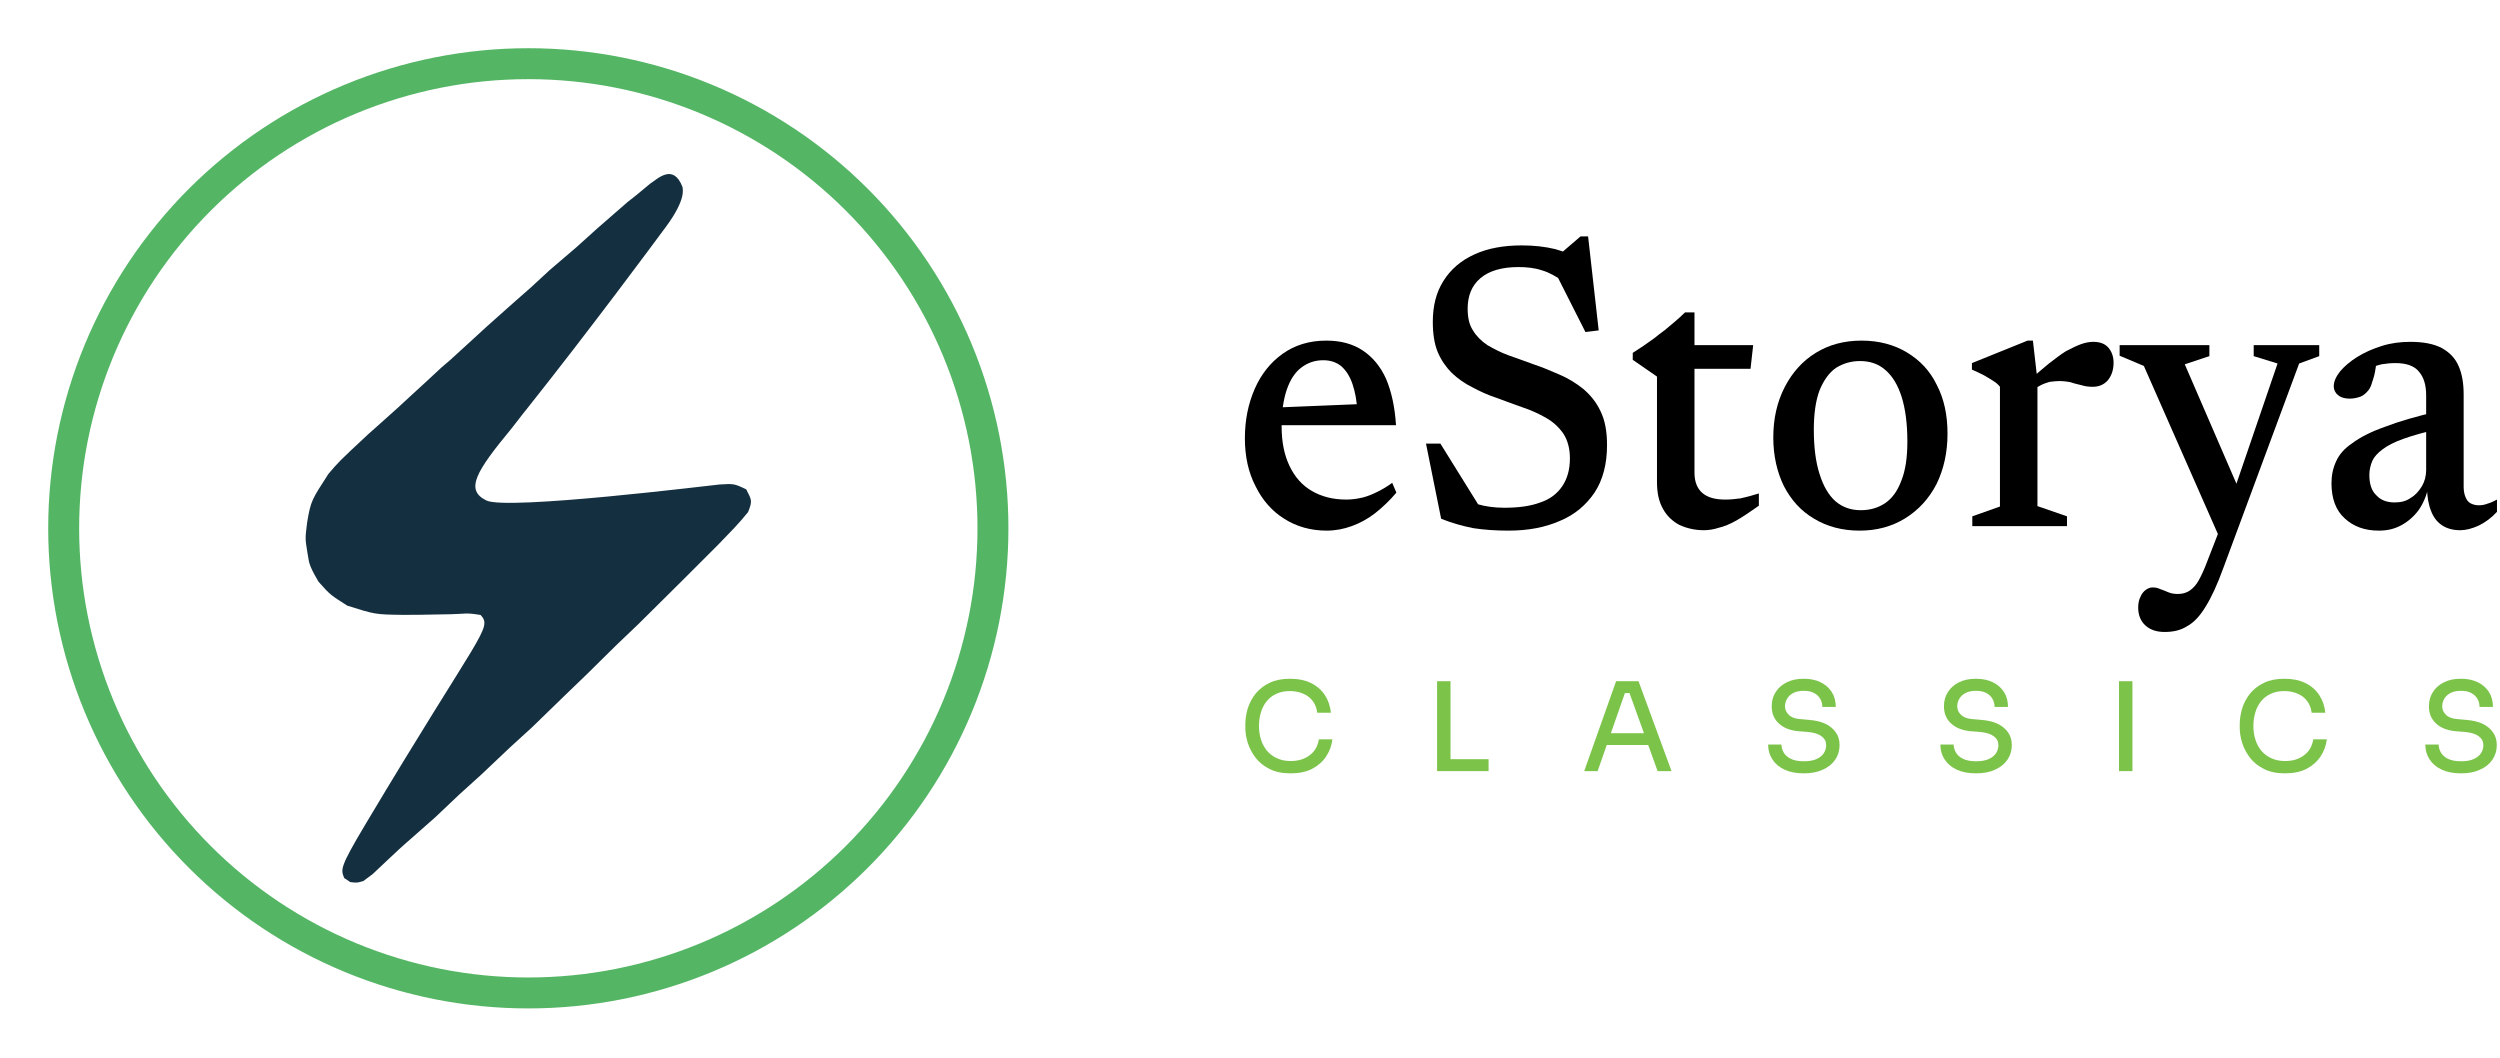
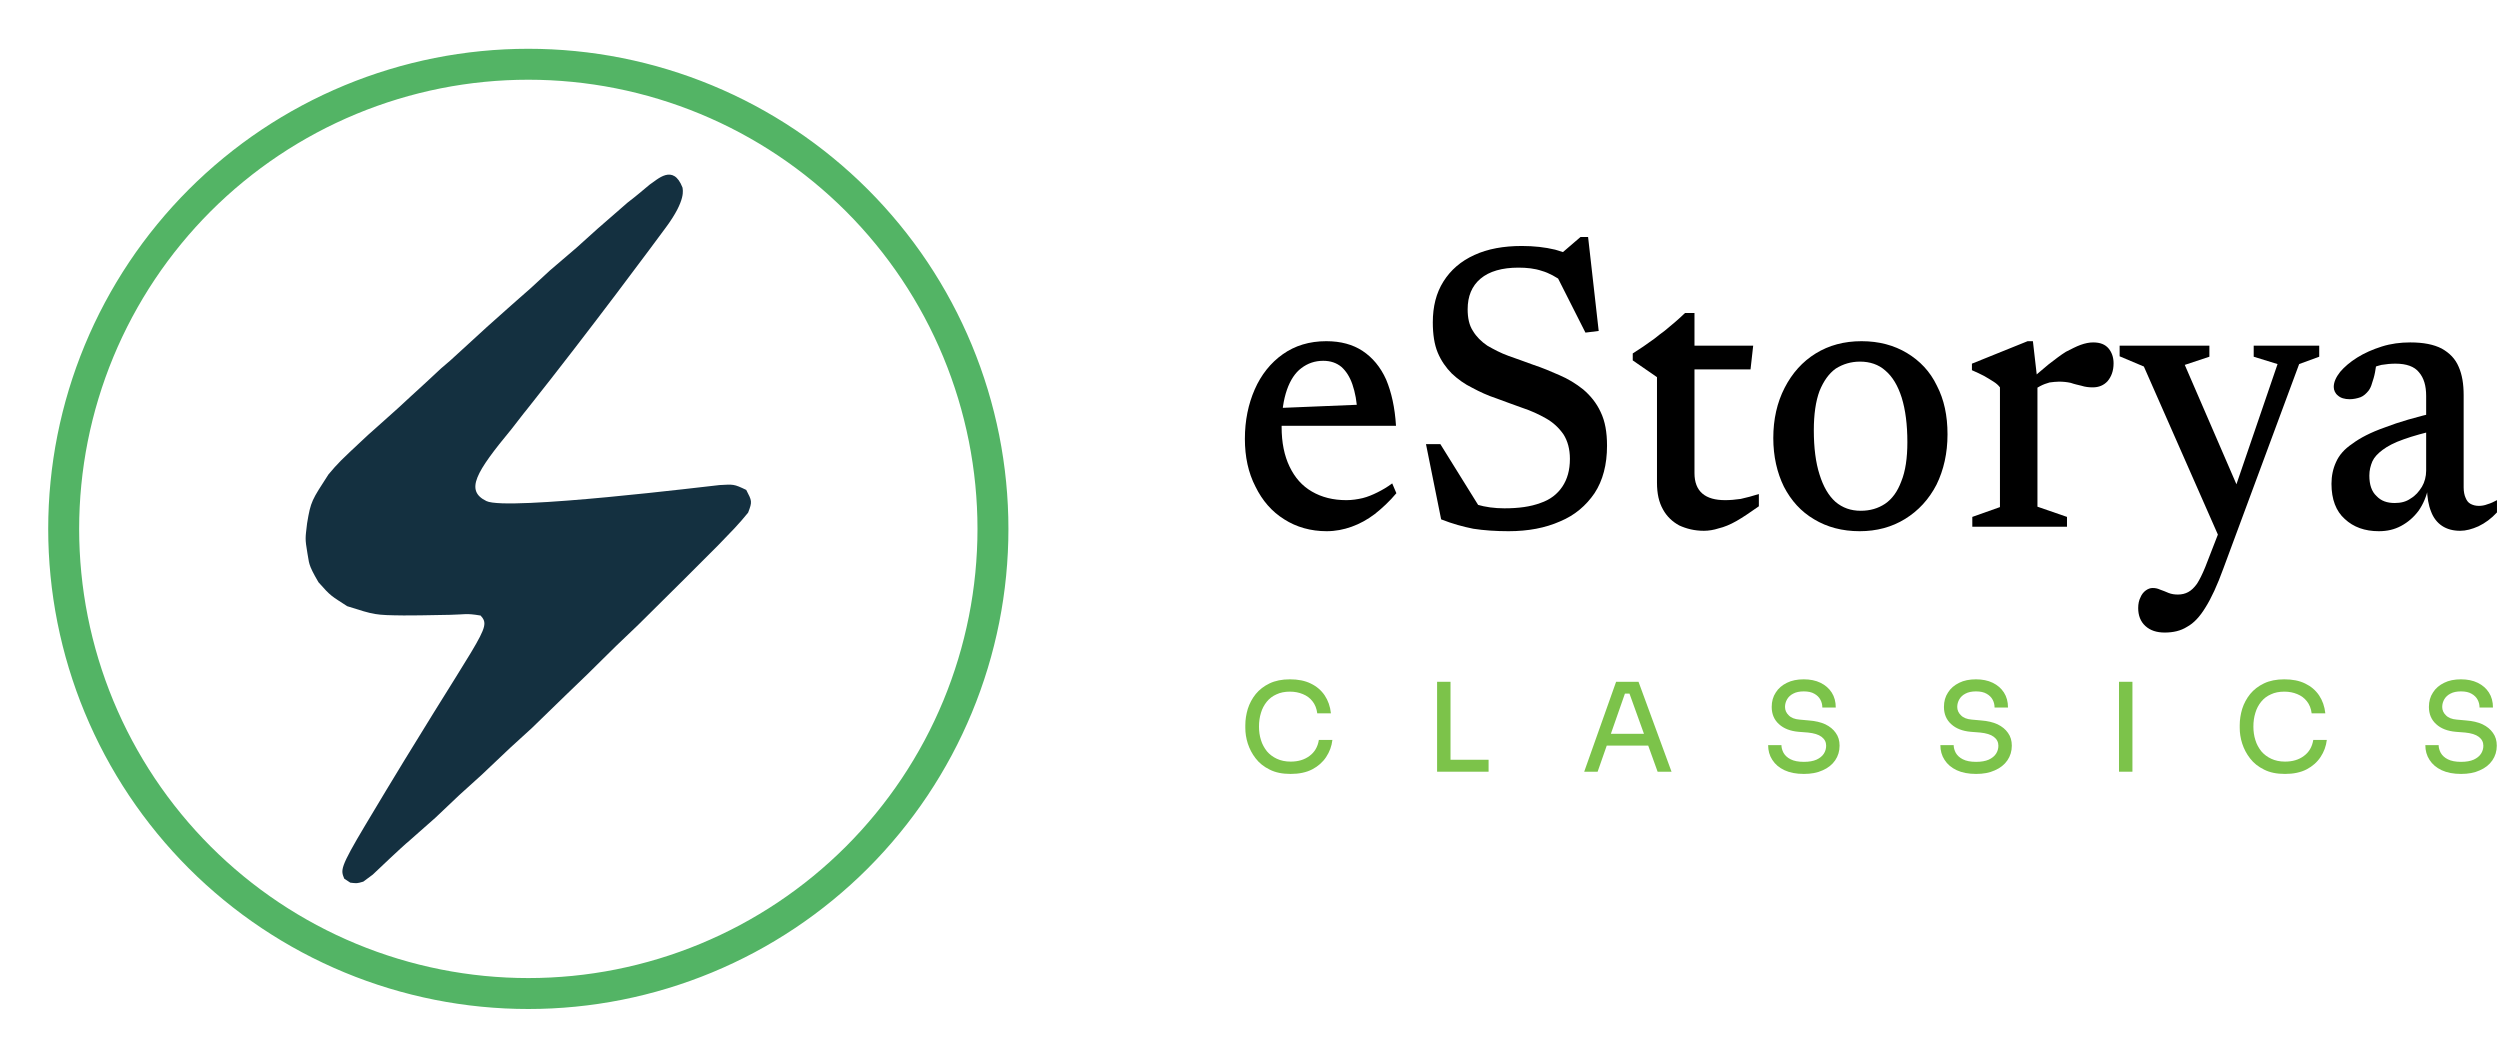
- <svg xmlns="http://www.w3.org/2000/svg" width="100%" height="100%" viewBox="0 0 752 318" version="1.1" xml:space="preserve" style="fill-rule:evenodd;clip-rule:evenodd;">
+ <svg xmlns="http://www.w3.org/2000/svg" width="300" height="127" viewBox="0 0 752 318" version="1.1" xml:space="preserve" style="fill-rule:evenodd;clip-rule:evenodd;">
  <g transform="matrix(1,0,0,1,-76.09512,-1426.824)">
    <g>
      <g transform="matrix(3.176432,0,0,-3.176432,76.19094,1744.563)">
        <path d="M94,50C94,48.559 93.929,47.121 93.788,45.687C93.647,44.253 93.436,42.829 93.155,41.416C92.873,40.003 92.524,38.606 92.105,37.227C91.687,35.848 91.202,34.493 90.651,33.162C90.099,31.831 89.484,30.529 88.805,29.259C88.125,27.988 87.385,26.753 86.585,25.555C85.784,24.357 84.927,23.201 84.012,22.087C83.098,20.973 82.132,19.906 81.113,18.887C80.094,17.868 79.027,16.902 77.913,15.988C76.799,15.073 75.643,14.216 74.445,13.415C73.247,12.615 72.012,11.875 70.741,11.195C69.471,10.516 68.169,9.901 66.838,9.349C65.507,8.798 64.152,8.313 62.773,7.895C61.394,7.476 59.997,7.127 58.584,6.845C57.171,6.564 55.747,6.353 54.313,6.212C52.879,6.071 51.441,6 50,6C48.559,6 47.121,6.071 45.687,6.212C44.253,6.353 42.829,6.564 41.416,6.845C40.003,7.127 38.606,7.476 37.227,7.895C35.848,8.313 34.493,8.798 33.162,9.349C31.831,9.901 30.529,10.516 29.259,11.195C27.988,11.875 26.753,12.615 25.555,13.415C24.357,14.216 23.201,15.073 22.087,15.988C20.973,16.902 19.906,17.868 18.887,18.887C17.868,19.906 16.902,20.973 15.988,22.087C15.073,23.201 14.216,24.357 13.415,25.555C12.615,26.753 11.875,27.988 11.195,29.259C10.516,30.529 9.901,31.831 9.349,33.162C8.798,34.493 8.313,35.848 7.895,37.227C7.476,38.606 7.127,40.003 6.845,41.416C6.564,42.829 6.353,44.253 6.212,45.687C6.071,47.121 6,48.559 6,50C6,51.441 6.071,52.879 6.212,54.313C6.353,55.747 6.564,57.171 6.845,58.584C7.127,59.997 7.476,61.394 7.895,62.773C8.313,64.152 8.798,65.507 9.349,66.838C9.901,68.169 10.516,69.471 11.195,70.741C11.875,72.012 12.615,73.247 13.415,74.445C14.216,75.643 15.073,76.799 15.988,77.913C16.902,79.027 17.868,80.094 18.887,81.113C19.906,82.132 20.973,83.098 22.087,84.012C23.201,84.927 24.357,85.784 25.555,86.585C26.753,87.385 27.988,88.125 29.259,88.805C30.529,89.484 31.831,90.099 33.162,90.651C34.493,91.202 35.848,91.687 37.227,92.105C38.606,92.524 40.003,92.873 41.416,93.155C42.829,93.436 44.253,93.647 45.687,93.788C47.121,93.929 48.559,94 50,94C51.441,94 52.879,93.929 54.313,93.788C55.747,93.647 57.171,93.436 58.584,93.155C59.997,92.873 61.394,92.524 62.773,92.105C64.152,91.687 65.507,91.202 66.838,90.651C68.169,90.099 69.471,89.484 70.741,88.805C72.012,88.125 73.247,87.385 74.445,86.585C75.643,85.784 76.799,84.927 77.913,84.012C79.027,83.098 80.094,82.132 81.113,81.113C82.132,80.094 83.098,79.027 84.012,77.913C84.927,76.799 85.784,75.643 86.585,74.445C87.385,73.247 88.125,72.012 88.805,70.741C89.484,69.471 90.099,68.169 90.651,66.838C91.202,65.507 91.687,64.152 92.105,62.773C92.524,61.394 92.873,59.997 93.155,58.584C93.436,57.171 93.647,55.747 93.788,54.313C93.929,52.879 94,51.441 94,50Z" style="fill:none;fill-rule:nonzero;stroke:url(#_Linear1);stroke-width:2.93px;" />
      </g>
      <g transform="matrix(1,0,0,1,-3,1361.578)">
        <path d="M274.559,120.572C276.839,119.112 281.58,114.18 284.401,121.519C284.419,122.138 285.591,125.096 279.426,133.442C276.136,137.895 256.831,164.028 237.419,188.438C237.072,188.892 237.029,188.838 233.013,194.072C222.175,207.191 218.921,212.617 225.406,215.794C231.599,218.828 293.194,211.187 295.536,210.979C299.739,210.753 299.797,210.637 303.562,212.439C305.255,215.744 305.446,215.886 304.129,219.273C302.076,221.709 302.155,221.694 300.003,224.01C298.365,225.713 296.728,227.417 295.09,229.12C294.9,229.313 285.913,238.296 285.115,239.093C272.192,251.979 272.144,251.901 271.046,253.044C259.969,263.495 260.272,263.711 249.232,274.209C243.676,279.637 243.72,279.565 239.094,284.054C232.512,290.002 232.603,289.968 226.129,296.105L224.085,298.047C220.64,301.136 220.729,301.075 217.259,304.223C216.684,304.77 211.113,310.064 210.067,311.043C207.417,313.41 202.759,317.494 202.122,318.053C201.212,318.82 199.76,320.046 191.212,328.163C190.267,328.865 189.323,329.566 188.378,330.267C186.411,330.85 186.451,330.8 184.467,330.579C183.86,330.179 183.254,329.779 182.648,329.379C181.596,326.767 181.198,326.306 189.021,313.196C223.738,255.022 227.326,254.289 223.665,250.232C219.147,249.473 219.198,249.915 214.488,250.012C211.487,250.064 208.487,250.117 205.487,250.169L200.511,250.199C191.834,250.097 191.862,250.049 183.541,247.419C178.792,244.324 178.69,244.541 174.895,240.213C171.552,234.532 172.169,234.352 171.565,231.486C170.799,226.964 170.945,226.996 171.467,222.494C172.583,215.757 172.896,215.538 177.893,207.787C180.966,204.18 180.915,204.184 189.836,195.873L192.503,193.503C194.607,191.62 196.711,189.737 198.815,187.853L202.473,184.47C207.187,180.169 207.126,180.215 211.809,175.851C212.714,175.077 213.619,174.302 214.523,173.527C216.608,171.622 218.692,169.717 220.776,167.812C223.136,165.609 223.128,165.694 225.491,163.491C227.598,161.612 229.705,159.733 231.812,157.855L234.488,155.486L238.724,151.764C240.638,149.997 242.552,148.23 244.466,146.464C247.159,144.16 249.851,141.857 252.544,139.554C254.637,137.666 256.731,135.778 258.824,133.89C259.727,133.105 260.629,132.32 261.532,131.536C263.652,129.688 265.773,127.841 267.894,125.994C271.333,123.348 271.201,123.324 274.559,120.572Z" style="fill:rgb(20,48,64);" />
      </g>
      <g transform="matrix(1.822756,0,0,1.966671,-483.7343,-251.2986)">
        <g transform="matrix(62.5,0,0,62.5,510.2579,933.7523)">
          <path d="M0.252,-0.454C0.29,-0.454 0.322,-0.446 0.348,-0.43C0.374,-0.414 0.395,-0.391 0.41,-0.36C0.424,-0.329 0.433,-0.292 0.436,-0.247L0.113,-0.247L0.113,-0.29L0.376,-0.3L0.334,-0.278C0.333,-0.306 0.328,-0.329 0.321,-0.348C0.314,-0.367 0.304,-0.381 0.292,-0.391C0.279,-0.401 0.263,-0.406 0.244,-0.406C0.222,-0.406 0.203,-0.4 0.186,-0.388C0.17,-0.377 0.157,-0.359 0.148,-0.335C0.139,-0.311 0.134,-0.281 0.134,-0.244C0.134,-0.206 0.141,-0.174 0.155,-0.147C0.169,-0.12 0.188,-0.1 0.214,-0.086C0.24,-0.072 0.27,-0.065 0.305,-0.065C0.32,-0.065 0.334,-0.067 0.348,-0.07C0.361,-0.073 0.374,-0.078 0.387,-0.084C0.4,-0.09 0.413,-0.097 0.426,-0.106L0.437,-0.082C0.419,-0.062 0.399,-0.045 0.38,-0.031C0.36,-0.017 0.34,-0.007 0.319,0C0.298,0.007 0.276,0.011 0.253,0.011C0.211,0.011 0.173,0.001 0.141,-0.018C0.108,-0.037 0.083,-0.064 0.065,-0.098C0.046,-0.132 0.037,-0.171 0.037,-0.215C0.037,-0.26 0.046,-0.3 0.063,-0.336C0.08,-0.372 0.105,-0.401 0.137,-0.422C0.169,-0.443 0.207,-0.454 0.252,-0.454Z" style="fill-rule:nonzero;" />
        </g>
        <g transform="matrix(62.5,0,0,62.5,539.7077,933.7523)">
          <path d="M0.467,-0.646L0.393,-0.662L0.452,-0.709L0.472,-0.709L0.5,-0.479L0.465,-0.475L0.381,-0.629L0.406,-0.599C0.388,-0.611 0.369,-0.621 0.35,-0.626C0.331,-0.632 0.31,-0.634 0.288,-0.634C0.245,-0.634 0.211,-0.625 0.188,-0.607C0.165,-0.589 0.154,-0.564 0.154,-0.532C0.154,-0.511 0.158,-0.493 0.168,-0.479C0.177,-0.465 0.19,-0.453 0.206,-0.443C0.223,-0.434 0.241,-0.425 0.262,-0.418C0.283,-0.411 0.305,-0.404 0.328,-0.396C0.351,-0.389 0.374,-0.38 0.396,-0.371C0.419,-0.362 0.44,-0.35 0.459,-0.336C0.478,-0.321 0.494,-0.303 0.505,-0.281C0.517,-0.258 0.522,-0.231 0.522,-0.198C0.522,-0.152 0.511,-0.113 0.489,-0.082C0.467,-0.052 0.437,-0.028 0.398,-0.013C0.359,0.003 0.314,0.011 0.262,0.011C0.228,0.011 0.197,0.009 0.169,0.005C0.142,0 0.114,-0.007 0.084,-0.018L0.044,-0.202L0.082,-0.202L0.204,-0.02L0.107,-0.084C0.134,-0.07 0.158,-0.06 0.179,-0.054C0.201,-0.048 0.225,-0.045 0.251,-0.045C0.289,-0.045 0.32,-0.049 0.346,-0.058C0.372,-0.066 0.391,-0.08 0.404,-0.098C0.417,-0.116 0.424,-0.138 0.424,-0.166C0.424,-0.19 0.418,-0.21 0.407,-0.226C0.395,-0.242 0.38,-0.255 0.361,-0.265C0.342,-0.275 0.321,-0.284 0.298,-0.291C0.275,-0.299 0.252,-0.306 0.23,-0.314C0.207,-0.321 0.186,-0.33 0.166,-0.34C0.146,-0.349 0.128,-0.361 0.112,-0.375C0.097,-0.389 0.084,-0.406 0.075,-0.426C0.066,-0.446 0.062,-0.471 0.062,-0.5C0.062,-0.539 0.071,-0.572 0.09,-0.6C0.109,-0.628 0.136,-0.65 0.172,-0.665C0.207,-0.68 0.249,-0.687 0.297,-0.687C0.329,-0.687 0.358,-0.684 0.385,-0.678C0.412,-0.671 0.439,-0.661 0.467,-0.646Z" style="fill-rule:nonzero;" />
        </g>
        <g transform="matrix(62.5,0,0,62.5,575.327,933.7523)">
          <path d="M0.183,-0.131C0.183,-0.109 0.19,-0.092 0.204,-0.081C0.218,-0.07 0.238,-0.065 0.264,-0.065C0.277,-0.065 0.29,-0.066 0.305,-0.068C0.32,-0.071 0.336,-0.075 0.353,-0.08L0.353,-0.05C0.33,-0.035 0.311,-0.023 0.294,-0.014C0.277,-0.005 0.261,0.001 0.247,0.004C0.234,0.008 0.22,0.01 0.208,0.01C0.183,0.01 0.162,0.005 0.143,-0.003C0.125,-0.012 0.11,-0.025 0.1,-0.042C0.089,-0.06 0.084,-0.081 0.084,-0.108L0.084,-0.366L0.02,-0.407L0.02,-0.424C0.029,-0.43 0.039,-0.435 0.048,-0.441C0.058,-0.447 0.067,-0.454 0.077,-0.46C0.086,-0.467 0.095,-0.473 0.105,-0.48C0.114,-0.487 0.123,-0.494 0.132,-0.501C0.141,-0.508 0.149,-0.515 0.158,-0.523L0.183,-0.523L0.183,-0.131ZM0.144,-0.385L0.144,-0.443L0.338,-0.443L0.331,-0.385L0.144,-0.385Z" style="fill-rule:nonzero;" />
        </g>
        <g transform="matrix(62.5,0,0,62.5,597.4586,933.7523)">
          <path d="M0.268,-0.039C0.293,-0.039 0.314,-0.045 0.332,-0.056C0.351,-0.068 0.365,-0.086 0.375,-0.111C0.386,-0.136 0.391,-0.168 0.391,-0.207C0.391,-0.25 0.386,-0.286 0.376,-0.316C0.366,-0.345 0.352,-0.367 0.333,-0.382C0.315,-0.397 0.292,-0.404 0.266,-0.404C0.242,-0.404 0.221,-0.398 0.202,-0.387C0.184,-0.375 0.17,-0.357 0.159,-0.332C0.149,-0.307 0.144,-0.275 0.144,-0.236C0.144,-0.193 0.149,-0.157 0.159,-0.128C0.169,-0.098 0.183,-0.076 0.201,-0.061C0.22,-0.046 0.242,-0.039 0.268,-0.039ZM0.265,0.011C0.219,0.011 0.179,0.001 0.145,-0.018C0.11,-0.037 0.084,-0.064 0.065,-0.098C0.047,-0.132 0.037,-0.172 0.037,-0.217C0.037,-0.263 0.047,-0.304 0.067,-0.34C0.087,-0.376 0.114,-0.404 0.149,-0.424C0.184,-0.444 0.224,-0.454 0.27,-0.454C0.316,-0.454 0.356,-0.444 0.39,-0.425C0.424,-0.406 0.451,-0.38 0.469,-0.345C0.488,-0.311 0.497,-0.272 0.497,-0.226C0.497,-0.18 0.487,-0.139 0.468,-0.103C0.448,-0.067 0.42,-0.039 0.385,-0.019C0.35,0.001 0.31,0.011 0.265,0.011Z" style="fill-rule:nonzero;" />
        </g>
        <g transform="matrix(62.5,0,0,62.5,630.8632,933.7523)">
          <path d="M0.347,-0.451C0.366,-0.451 0.379,-0.446 0.388,-0.436C0.396,-0.427 0.401,-0.415 0.401,-0.4C0.401,-0.381 0.395,-0.367 0.385,-0.356C0.375,-0.346 0.362,-0.341 0.346,-0.341C0.336,-0.341 0.326,-0.342 0.316,-0.345C0.307,-0.347 0.297,-0.349 0.288,-0.352C0.278,-0.354 0.268,-0.355 0.257,-0.355C0.249,-0.355 0.241,-0.354 0.232,-0.353C0.224,-0.351 0.215,-0.348 0.207,-0.344C0.199,-0.34 0.191,-0.336 0.184,-0.33L0.172,-0.351C0.193,-0.369 0.212,-0.384 0.229,-0.397C0.246,-0.409 0.261,-0.42 0.275,-0.428C0.29,-0.435 0.302,-0.441 0.314,-0.445C0.326,-0.449 0.337,-0.451 0.347,-0.451ZM0.2,-0.357L0.2,-0.049L0.278,-0.024L0.278,-0L0.028,-0L0.028,-0.024L0.101,-0.048L0.101,-0.341C0.097,-0.346 0.091,-0.351 0.084,-0.355C0.076,-0.36 0.068,-0.364 0.059,-0.369C0.049,-0.374 0.039,-0.378 0.027,-0.383L0.027,-0.399L0.174,-0.454L0.188,-0.454L0.2,-0.357Z" style="fill-rule:nonzero;" />
        </g>
        <g transform="matrix(62.5,0,0,62.5,656.7374,933.7523)">
          <path d="M0.323,-0.079L0.268,0.031L0.067,-0.392L0.003,-0.417L0.003,-0.443L0.24,-0.443L0.24,-0.416L0.175,-0.396L0.323,-0.079ZM0.122,0.259C0.101,0.259 0.084,0.254 0.071,0.243C0.058,0.232 0.052,0.217 0.052,0.199C0.052,0.189 0.054,0.18 0.058,0.173C0.061,0.166 0.066,0.16 0.072,0.156C0.078,0.152 0.084,0.15 0.09,0.15C0.097,0.15 0.103,0.151 0.11,0.154C0.117,0.156 0.124,0.159 0.132,0.162C0.14,0.165 0.148,0.166 0.157,0.166C0.167,0.166 0.176,0.164 0.184,0.16C0.192,0.156 0.199,0.15 0.207,0.14C0.214,0.13 0.221,0.117 0.229,0.099L0.281,-0.025L0.303,-0.081L0.42,-0.398L0.357,-0.416L0.357,-0.443L0.53,-0.443L0.53,-0.416L0.477,-0.398L0.277,0.102C0.261,0.143 0.245,0.175 0.23,0.197C0.215,0.22 0.199,0.236 0.181,0.245C0.164,0.255 0.144,0.259 0.122,0.259Z" style="fill-rule:nonzero;" />
        </g>
        <g transform="matrix(62.5,0,0,62.5,689.3848,933.7523)">
          <path d="M0.322,-0.281L0.324,-0.238C0.286,-0.23 0.255,-0.222 0.231,-0.214C0.206,-0.206 0.188,-0.197 0.175,-0.188C0.162,-0.179 0.153,-0.17 0.148,-0.16C0.143,-0.149 0.14,-0.138 0.14,-0.125C0.14,-0.103 0.146,-0.086 0.159,-0.075C0.171,-0.063 0.187,-0.058 0.207,-0.058C0.223,-0.058 0.237,-0.061 0.249,-0.069C0.262,-0.076 0.271,-0.086 0.279,-0.098C0.286,-0.109 0.29,-0.123 0.29,-0.137L0.29,-0.32C0.29,-0.345 0.284,-0.364 0.271,-0.378C0.259,-0.392 0.238,-0.399 0.209,-0.399C0.197,-0.399 0.185,-0.398 0.172,-0.396C0.159,-0.393 0.147,-0.389 0.135,-0.384L0.161,-0.412C0.159,-0.4 0.157,-0.388 0.155,-0.378C0.153,-0.368 0.15,-0.359 0.147,-0.351C0.145,-0.344 0.142,-0.338 0.138,-0.333C0.132,-0.326 0.125,-0.32 0.117,-0.317C0.108,-0.314 0.098,-0.312 0.088,-0.312C0.075,-0.312 0.064,-0.315 0.057,-0.321C0.05,-0.326 0.046,-0.334 0.046,-0.342C0.046,-0.354 0.052,-0.366 0.063,-0.379C0.074,-0.391 0.089,-0.403 0.108,-0.414C0.127,-0.425 0.149,-0.434 0.173,-0.441C0.197,-0.448 0.222,-0.451 0.248,-0.451C0.283,-0.451 0.31,-0.446 0.331,-0.436C0.352,-0.425 0.367,-0.411 0.376,-0.391C0.385,-0.372 0.389,-0.349 0.389,-0.322L0.389,-0.096C0.389,-0.086 0.391,-0.077 0.394,-0.071C0.397,-0.064 0.401,-0.059 0.407,-0.056C0.413,-0.053 0.42,-0.051 0.429,-0.051C0.436,-0.051 0.444,-0.052 0.452,-0.055C0.46,-0.057 0.469,-0.061 0.477,-0.065L0.477,-0.035C0.462,-0.02 0.446,-0.009 0.428,-0.001C0.411,0.006 0.395,0.01 0.38,0.01C0.361,0.01 0.345,0.006 0.332,-0.002C0.319,-0.01 0.309,-0.022 0.303,-0.037C0.296,-0.053 0.293,-0.071 0.292,-0.093L0.296,-0.097C0.291,-0.074 0.282,-0.055 0.27,-0.039C0.257,-0.023 0.242,-0.011 0.224,-0.002C0.206,0.007 0.187,0.011 0.165,0.011C0.128,0.011 0.098,0.001 0.075,-0.019C0.052,-0.038 0.04,-0.067 0.04,-0.105C0.04,-0.124 0.044,-0.142 0.052,-0.158C0.06,-0.175 0.074,-0.19 0.095,-0.203C0.115,-0.217 0.144,-0.231 0.181,-0.243C0.217,-0.256 0.265,-0.269 0.322,-0.281Z" style="fill-rule:nonzero;" />
        </g>
        <g transform="matrix(62.5,0,0,62.5,719.0949,933.7523)">
                </g>
      </g>
      <g transform="matrix(0.741041,0,0,0.741041,31.63801,801.0148)">
        <g transform="matrix(50,0,0,50,562.7875,1157.514)">
          <path d="M0.422,0.018C0.355,0.018 0.299,0.007 0.252,-0.017C0.205,-0.04 0.167,-0.07 0.138,-0.108C0.109,-0.145 0.088,-0.186 0.074,-0.229C0.06,-0.273 0.054,-0.315 0.054,-0.356L0.054,-0.378C0.054,-0.422 0.061,-0.466 0.074,-0.51C0.088,-0.554 0.11,-0.595 0.139,-0.631C0.168,-0.666 0.205,-0.695 0.251,-0.717C0.297,-0.739 0.352,-0.75 0.416,-0.75C0.482,-0.75 0.538,-0.739 0.585,-0.716C0.633,-0.693 0.67,-0.661 0.698,-0.62C0.726,-0.578 0.743,-0.53 0.749,-0.474L0.638,-0.474C0.633,-0.513 0.62,-0.546 0.599,-0.572C0.579,-0.598 0.553,-0.617 0.521,-0.63C0.49,-0.643 0.455,-0.65 0.416,-0.65C0.375,-0.65 0.338,-0.643 0.307,-0.628C0.275,-0.614 0.249,-0.594 0.228,-0.568C0.207,-0.542 0.191,-0.512 0.181,-0.478C0.17,-0.443 0.165,-0.406 0.165,-0.366C0.165,-0.328 0.17,-0.291 0.181,-0.257C0.191,-0.223 0.208,-0.193 0.229,-0.166C0.251,-0.14 0.278,-0.12 0.31,-0.105C0.342,-0.09 0.379,-0.082 0.422,-0.082C0.483,-0.082 0.534,-0.097 0.575,-0.128C0.616,-0.158 0.642,-0.201 0.651,-0.258L0.761,-0.258C0.755,-0.207 0.738,-0.161 0.71,-0.119C0.683,-0.078 0.645,-0.044 0.597,-0.019C0.549,0.006 0.49,0.018 0.422,0.018Z" style="fill:rgb(124,195,74);fill-rule:nonzero;" />
        </g>
        <g transform="matrix(50,0,0,50,638.2312,1157.514)">
          <path d="M0.102,-0L0.102,-0.73L0.211,-0.73L0.211,-0L0.102,-0ZM0.191,-0L0.191,-0.097L0.52,-0.097L0.52,-0L0.191,-0Z" style="fill:rgb(124,195,74);fill-rule:nonzero;" />
        </g>
        <g transform="matrix(50,0,0,50,701.7437,1157.514)">
          <path d="M0.026,-0L0.285,-0.73L0.467,-0.73L0.735,-0L0.622,-0L0.385,-0.658L0.433,-0.634L0.313,-0.634L0.365,-0.658L0.135,-0L0.026,-0ZM0.187,-0.212L0.223,-0.308L0.533,-0.308L0.569,-0.212L0.187,-0.212Z" style="fill:rgb(124,195,74);fill-rule:nonzero;" />
        </g>
        <g transform="matrix(50,0,0,50,775.1062,1157.514)">
          <path d="M0.342,0.018C0.28,0.018 0.228,0.008 0.185,-0.012C0.142,-0.032 0.109,-0.06 0.086,-0.096C0.063,-0.131 0.052,-0.171 0.052,-0.216L0.16,-0.216C0.16,-0.195 0.166,-0.174 0.177,-0.153C0.189,-0.132 0.208,-0.114 0.234,-0.101C0.261,-0.087 0.297,-0.08 0.342,-0.08C0.384,-0.08 0.418,-0.086 0.445,-0.098C0.471,-0.11 0.491,-0.126 0.504,-0.146C0.517,-0.166 0.523,-0.188 0.523,-0.211C0.523,-0.24 0.511,-0.264 0.486,-0.283C0.461,-0.302 0.424,-0.313 0.375,-0.318L0.298,-0.324C0.232,-0.33 0.179,-0.35 0.14,-0.386C0.101,-0.421 0.081,-0.468 0.081,-0.526C0.081,-0.571 0.092,-0.61 0.114,-0.643C0.135,-0.677 0.166,-0.703 0.205,-0.722C0.243,-0.741 0.289,-0.75 0.341,-0.75C0.392,-0.75 0.438,-0.741 0.477,-0.722C0.516,-0.703 0.546,-0.677 0.568,-0.643C0.59,-0.609 0.601,-0.568 0.601,-0.521L0.492,-0.521C0.492,-0.544 0.487,-0.565 0.476,-0.585C0.466,-0.604 0.449,-0.621 0.427,-0.633C0.405,-0.646 0.376,-0.652 0.341,-0.652C0.307,-0.652 0.278,-0.646 0.256,-0.634C0.234,-0.623 0.217,-0.607 0.206,-0.588C0.195,-0.569 0.189,-0.548 0.189,-0.526C0.189,-0.5 0.199,-0.477 0.219,-0.458C0.238,-0.438 0.268,-0.426 0.307,-0.423L0.384,-0.416C0.435,-0.412 0.479,-0.402 0.516,-0.385C0.553,-0.367 0.581,-0.344 0.601,-0.315C0.622,-0.286 0.632,-0.252 0.632,-0.211C0.632,-0.167 0.62,-0.127 0.596,-0.092C0.572,-0.057 0.538,-0.03 0.494,-0.011C0.451,0.009 0.4,0.018 0.342,0.018Z" style="fill:rgb(124,195,74);fill-rule:nonzero;" />
        </g>
        <g transform="matrix(50,0,0,50,845.0187,1157.514)">
          <path d="M0.342,0.018C0.28,0.018 0.228,0.008 0.185,-0.012C0.142,-0.032 0.109,-0.06 0.086,-0.096C0.063,-0.131 0.052,-0.171 0.052,-0.216L0.16,-0.216C0.16,-0.195 0.166,-0.174 0.177,-0.153C0.189,-0.132 0.208,-0.114 0.234,-0.101C0.261,-0.087 0.297,-0.08 0.342,-0.08C0.384,-0.08 0.418,-0.086 0.445,-0.098C0.471,-0.11 0.491,-0.126 0.504,-0.146C0.517,-0.166 0.523,-0.188 0.523,-0.211C0.523,-0.24 0.511,-0.264 0.486,-0.283C0.461,-0.302 0.424,-0.313 0.375,-0.318L0.298,-0.324C0.232,-0.33 0.179,-0.35 0.14,-0.386C0.101,-0.421 0.081,-0.468 0.081,-0.526C0.081,-0.571 0.092,-0.61 0.114,-0.643C0.135,-0.677 0.166,-0.703 0.205,-0.722C0.243,-0.741 0.289,-0.75 0.341,-0.75C0.392,-0.75 0.438,-0.741 0.477,-0.722C0.516,-0.703 0.546,-0.677 0.568,-0.643C0.59,-0.609 0.601,-0.568 0.601,-0.521L0.492,-0.521C0.492,-0.544 0.487,-0.565 0.476,-0.585C0.466,-0.604 0.449,-0.621 0.427,-0.633C0.405,-0.646 0.376,-0.652 0.341,-0.652C0.307,-0.652 0.278,-0.646 0.256,-0.634C0.234,-0.623 0.217,-0.607 0.206,-0.588C0.195,-0.569 0.189,-0.548 0.189,-0.526C0.189,-0.5 0.199,-0.477 0.219,-0.458C0.238,-0.438 0.268,-0.426 0.307,-0.423L0.384,-0.416C0.435,-0.412 0.479,-0.402 0.516,-0.385C0.553,-0.367 0.581,-0.344 0.601,-0.315C0.622,-0.286 0.632,-0.252 0.632,-0.211C0.632,-0.167 0.62,-0.127 0.596,-0.092C0.572,-0.057 0.538,-0.03 0.494,-0.011C0.451,0.009 0.4,0.018 0.342,0.018Z" style="fill:rgb(124,195,74);fill-rule:nonzero;" />
        </g>
        <g transform="matrix(50,0,0,50,914.9312,1157.514)">
          <rect x="0.104" y="-0.73" width="0.109" height="0.73" style="fill:rgb(124,195,74);fill-rule:nonzero;" />
        </g>
        <g transform="matrix(50,0,0,50,966.4312,1157.514)">
          <path d="M0.422,0.018C0.355,0.018 0.299,0.007 0.252,-0.017C0.205,-0.04 0.167,-0.07 0.138,-0.108C0.109,-0.145 0.088,-0.186 0.074,-0.229C0.06,-0.273 0.054,-0.315 0.054,-0.356L0.054,-0.378C0.054,-0.422 0.061,-0.466 0.074,-0.51C0.088,-0.554 0.11,-0.595 0.139,-0.631C0.168,-0.666 0.205,-0.695 0.251,-0.717C0.297,-0.739 0.352,-0.75 0.416,-0.75C0.482,-0.75 0.538,-0.739 0.585,-0.716C0.633,-0.693 0.67,-0.661 0.698,-0.62C0.726,-0.578 0.743,-0.53 0.749,-0.474L0.638,-0.474C0.633,-0.513 0.62,-0.546 0.599,-0.572C0.579,-0.598 0.553,-0.617 0.521,-0.63C0.49,-0.643 0.455,-0.65 0.416,-0.65C0.375,-0.65 0.338,-0.643 0.307,-0.628C0.275,-0.614 0.249,-0.594 0.228,-0.568C0.207,-0.542 0.191,-0.512 0.181,-0.478C0.17,-0.443 0.165,-0.406 0.165,-0.366C0.165,-0.328 0.17,-0.291 0.181,-0.257C0.191,-0.223 0.208,-0.193 0.229,-0.166C0.251,-0.14 0.278,-0.12 0.31,-0.105C0.342,-0.09 0.379,-0.082 0.422,-0.082C0.483,-0.082 0.534,-0.097 0.575,-0.128C0.616,-0.158 0.642,-0.201 0.651,-0.258L0.761,-0.258C0.755,-0.207 0.738,-0.161 0.71,-0.119C0.683,-0.078 0.645,-0.044 0.597,-0.019C0.549,0.006 0.49,0.018 0.422,0.018Z" style="fill:rgb(124,195,74);fill-rule:nonzero;" />
        </g>
        <g transform="matrix(50,0,0,50,1041.875,1157.514)">
          <path d="M0.342,0.018C0.28,0.018 0.228,0.008 0.185,-0.012C0.142,-0.032 0.109,-0.06 0.086,-0.096C0.063,-0.131 0.052,-0.171 0.052,-0.216L0.16,-0.216C0.16,-0.195 0.166,-0.174 0.177,-0.153C0.189,-0.132 0.208,-0.114 0.234,-0.101C0.261,-0.087 0.297,-0.08 0.342,-0.08C0.384,-0.08 0.418,-0.086 0.445,-0.098C0.471,-0.11 0.491,-0.126 0.504,-0.146C0.517,-0.166 0.523,-0.188 0.523,-0.211C0.523,-0.24 0.511,-0.264 0.486,-0.283C0.461,-0.302 0.424,-0.313 0.375,-0.318L0.298,-0.324C0.232,-0.33 0.179,-0.35 0.14,-0.386C0.101,-0.421 0.081,-0.468 0.081,-0.526C0.081,-0.571 0.092,-0.61 0.114,-0.643C0.135,-0.677 0.166,-0.703 0.205,-0.722C0.243,-0.741 0.289,-0.75 0.341,-0.75C0.392,-0.75 0.438,-0.741 0.477,-0.722C0.516,-0.703 0.546,-0.677 0.568,-0.643C0.59,-0.609 0.601,-0.568 0.601,-0.521L0.492,-0.521C0.492,-0.544 0.487,-0.565 0.476,-0.585C0.466,-0.604 0.449,-0.621 0.427,-0.633C0.405,-0.646 0.376,-0.652 0.341,-0.652C0.307,-0.652 0.278,-0.646 0.256,-0.634C0.234,-0.623 0.217,-0.607 0.206,-0.588C0.195,-0.569 0.189,-0.548 0.189,-0.526C0.189,-0.5 0.199,-0.477 0.219,-0.458C0.238,-0.438 0.268,-0.426 0.307,-0.423L0.384,-0.416C0.435,-0.412 0.479,-0.402 0.516,-0.385C0.553,-0.367 0.581,-0.344 0.601,-0.315C0.622,-0.286 0.632,-0.252 0.632,-0.211C0.632,-0.167 0.62,-0.127 0.596,-0.092C0.572,-0.057 0.538,-0.03 0.494,-0.011C0.451,0.009 0.4,0.018 0.342,0.018Z" style="fill:rgb(124,195,74);fill-rule:nonzero;" />
        </g>
        <g transform="matrix(50,0,0,50,1076.137,1157.514)">
                </g>
      </g>
    </g>
  </g>
  <defs>
    <linearGradient id="_Linear1" x1="0" y1="0" x2="1" y2="0" gradientUnits="userSpaceOnUse" gradientTransform="matrix(7744,-7744,-7744,-7744,534.002,8277.998)">
      <stop offset="0" style="stop-color:rgb(43,166,127);stop-opacity:1" />
      <stop offset="1" style="stop-color:rgb(124,195,74);stop-opacity:1" />
    </linearGradient>
  </defs>
</svg>
